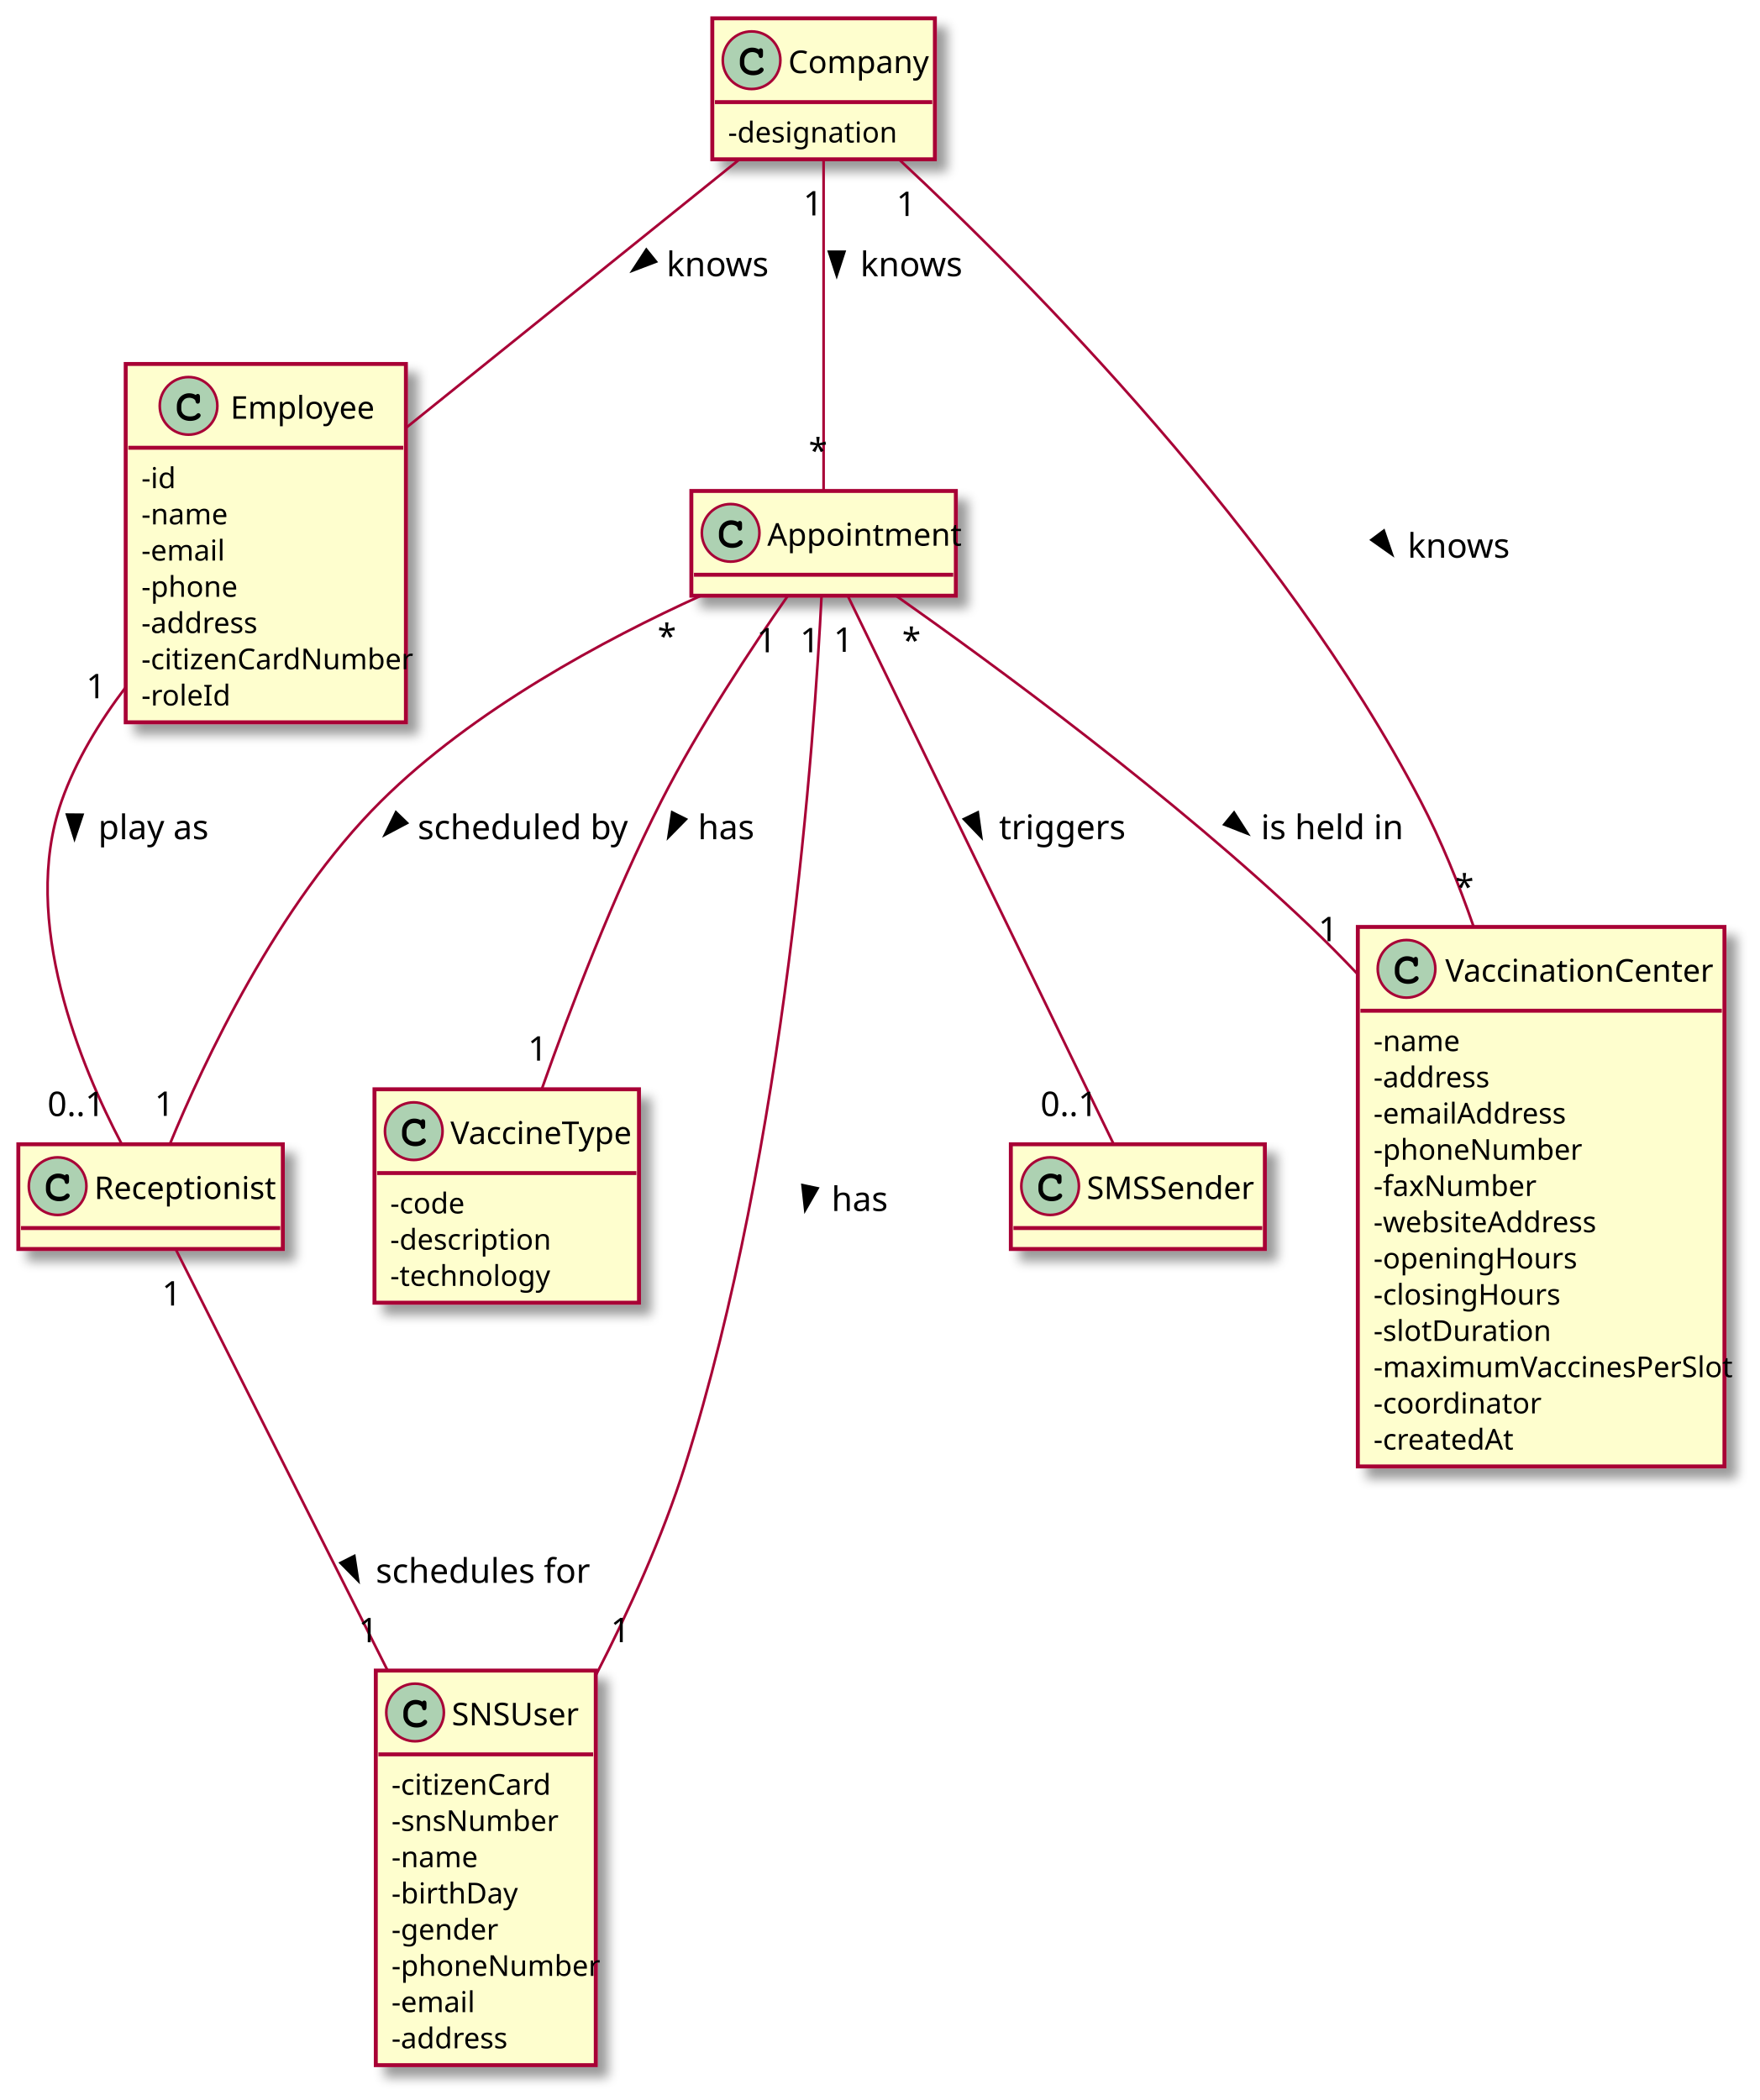
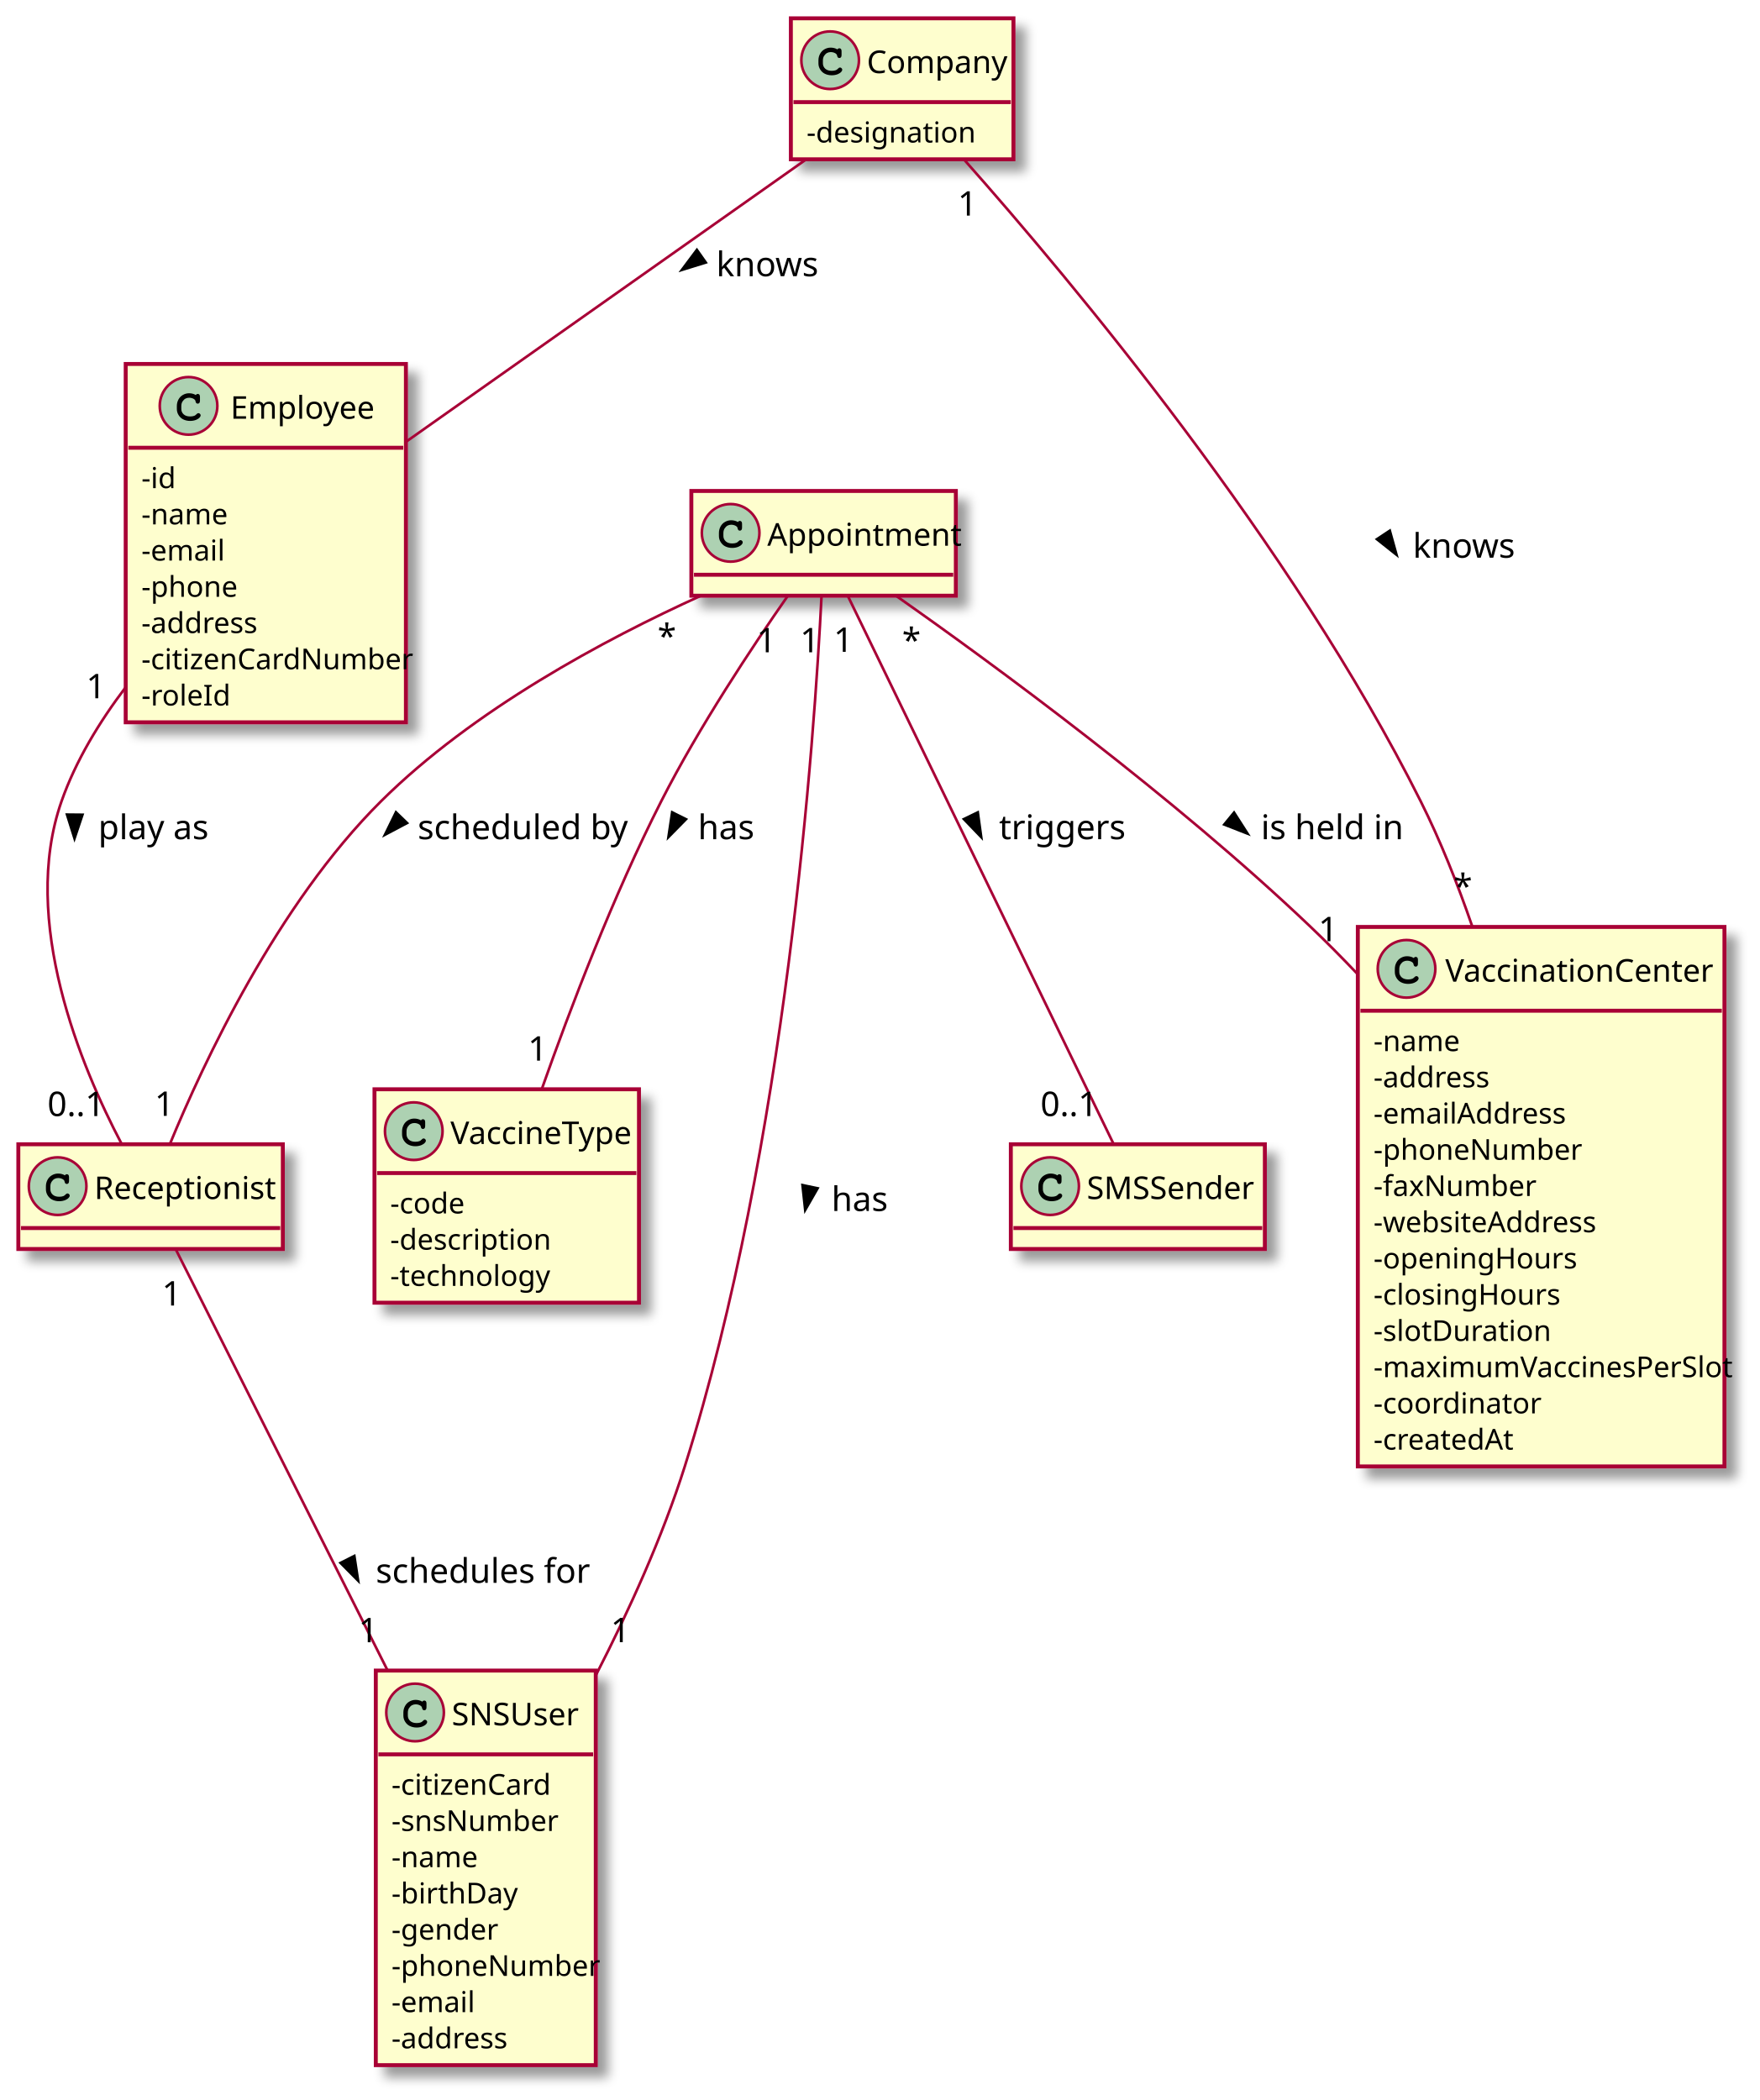
<svg xmlns="http://www.w3.org/2000/svg" contentScriptType="application/ecmascript" contentStyleType="text/css" height="802px" preserveAspectRatio="none" style="width:672px;height:802px;background:#FFFFFF;" version="1.1" viewBox="0 0 672 802" width="672px" zoomAndPan="magnify">
  <defs>
-     <filter height="300%" id="f1tcrf835l0jki" width="300%" x="-1" y="-1">
+     <filter height="300%" id="f1bevagsldh0gr" width="300%" x="-1" y="-1">
      <feGaussianBlur result="blurOut" stdDeviation="2.0" />
      <feColorMatrix in="blurOut" result="blurOut2" type="matrix" values="0 0 0 0 0 0 0 0 0 0 0 0 0 0 0 0 0 0 .4 0" />
      <feOffset dx="4.0" dy="4.0" in="blurOut2" result="blurOut3" />
      <feBlend in="SourceGraphic" in2="blurOut3" mode="normal" />
    </filter>
  </defs>
  <g>
-     <rect codeLine="5" fill="#FEFECE" filter="url(#f1tcrf835l0jki)" height="40" id="Appointment" style="stroke:#A80036;stroke-width:1.5;" width="101" x="264" y="187.5" />
+     <rect codeLine="5" fill="#FEFECE" filter="url(#f1bevagsldh0gr)" height="40" id="Appointment" style="stroke:#A80036;stroke-width:1.5;" width="101" x="264" y="187.5" />
    <ellipse cx="279" cy="203.5" fill="#ADD1B2" rx="11" ry="11" style="stroke:#A80036;stroke-width:1.0;" />
    <path d="M281.766,199.375 Q281.922,199.156 282.109,199.047 Q282.297,198.938 282.516,198.938 Q282.891,198.938 283.125,199.203 Q283.359,199.453 283.359,200.062 L283.359,201.516 Q283.359,202.125 283.125,202.391 Q282.891,202.656 282.516,202.656 Q282.172,202.656 281.969,202.453 Q281.766,202.266 281.656,201.75 Q281.609,201.391 281.422,201.203 Q281.094,200.828 280.484,200.609 Q279.875,200.391 279.25,200.391 Q278.484,200.391 277.844,200.719 Q277.219,201.047 276.719,201.797 Q276.234,202.547 276.234,203.578 L276.234,204.672 Q276.234,205.906 277.125,206.734 Q278.016,207.547 279.609,207.547 Q280.547,207.547 281.203,207.297 Q281.594,207.141 282.016,206.703 Q282.281,206.438 282.422,206.359 Q282.578,206.281 282.781,206.281 Q283.109,206.281 283.359,206.547 Q283.625,206.797 283.625,207.141 Q283.625,207.484 283.281,207.891 Q282.781,208.469 281.984,208.797 Q280.906,209.25 279.609,209.25 Q278.094,209.25 276.891,208.625 Q275.906,208.125 275.219,207.062 Q274.531,205.984 274.531,204.703 L274.531,203.547 Q274.531,202.219 275.141,201.078 Q275.766,199.922 276.859,199.312 Q277.953,198.688 279.188,198.688 Q279.922,198.688 280.562,198.859 Q281.219,199.016 281.766,199.375 Z " fill="#000000" />
    <text fill="#000000" font-family="sans-serif" font-size="12" lengthAdjust="spacing" textLength="69" x="293" y="208.41">Appointment</text>
    <line style="stroke:#A80036;stroke-width:1.5;" x1="265" x2="364" y1="219.5" y2="219.5" />
-     <rect codeLine="7" fill="#FEFECE" filter="url(#f1tcrf835l0jki)" height="81.508" id="VaccineType" style="stroke:#A80036;stroke-width:1.5;" width="101" x="143" y="416" />
+     <rect codeLine="7" fill="#FEFECE" filter="url(#f1bevagsldh0gr)" height="81.508" id="VaccineType" style="stroke:#A80036;stroke-width:1.5;" width="101" x="143" y="416" />
    <ellipse cx="158" cy="432" fill="#ADD1B2" rx="11" ry="11" style="stroke:#A80036;stroke-width:1.0;" />
    <path d="M160.766,427.875 Q160.922,427.656 161.109,427.547 Q161.297,427.438 161.516,427.438 Q161.891,427.438 162.125,427.703 Q162.359,427.953 162.359,428.562 L162.359,430.016 Q162.359,430.625 162.125,430.891 Q161.891,431.156 161.516,431.156 Q161.172,431.156 160.969,430.953 Q160.766,430.766 160.656,430.25 Q160.609,429.891 160.422,429.703 Q160.094,429.328 159.484,429.109 Q158.875,428.891 158.25,428.891 Q157.484,428.891 156.844,429.219 Q156.219,429.547 155.719,430.297 Q155.234,431.047 155.234,432.078 L155.234,433.172 Q155.234,434.406 156.125,435.234 Q157.016,436.047 158.609,436.047 Q159.547,436.047 160.203,435.797 Q160.594,435.641 161.016,435.203 Q161.281,434.938 161.422,434.859 Q161.578,434.781 161.781,434.781 Q162.109,434.781 162.359,435.047 Q162.625,435.297 162.625,435.641 Q162.625,435.984 162.281,436.391 Q161.781,436.969 160.984,437.297 Q159.906,437.75 158.609,437.75 Q157.094,437.75 155.891,437.125 Q154.906,436.625 154.219,435.562 Q153.531,434.484 153.531,433.203 L153.531,432.047 Q153.531,430.719 154.141,429.578 Q154.766,428.422 155.859,427.812 Q156.953,427.188 158.188,427.188 Q158.922,427.188 159.562,427.359 Q160.219,427.516 160.766,427.875 Z " fill="#000000" />
    <text fill="#000000" font-family="sans-serif" font-size="12" lengthAdjust="spacing" textLength="69" x="172" y="436.91">VaccineType</text>
    <line style="stroke:#A80036;stroke-width:1.5;" x1="144" x2="243" y1="448" y2="448" />
    <text fill="#000000" font-family="sans-serif" font-size="11" lengthAdjust="spacing" textLength="28" x="149" y="463.419">-code</text>
    <text fill="#000000" font-family="sans-serif" font-size="11" lengthAdjust="spacing" textLength="57" x="149" y="477.255">-description</text>
    <text fill="#000000" font-family="sans-serif" font-size="11" lengthAdjust="spacing" textLength="57" x="149" y="491.091">-technology</text>
-     <rect codeLine="13" fill="#FEFECE" filter="url(#f1tcrf835l0jki)" height="150.688" id="SNSUser" style="stroke:#A80036;stroke-width:1.5;" width="84" x="143.5" y="638" />
+     <rect codeLine="13" fill="#FEFECE" filter="url(#f1bevagsldh0gr)" height="150.688" id="SNSUser" style="stroke:#A80036;stroke-width:1.5;" width="84" x="143.5" y="638" />
    <ellipse cx="158.5" cy="654" fill="#ADD1B2" rx="11" ry="11" style="stroke:#A80036;stroke-width:1.0;" />
    <path d="M161.266,649.875 Q161.422,649.656 161.609,649.547 Q161.797,649.438 162.016,649.438 Q162.391,649.438 162.625,649.703 Q162.859,649.953 162.859,650.562 L162.859,652.016 Q162.859,652.625 162.625,652.891 Q162.391,653.156 162.016,653.156 Q161.672,653.156 161.469,652.953 Q161.266,652.766 161.156,652.25 Q161.109,651.891 160.922,651.703 Q160.594,651.328 159.984,651.109 Q159.375,650.891 158.75,650.891 Q157.984,650.891 157.344,651.219 Q156.719,651.547 156.219,652.297 Q155.734,653.047 155.734,654.078 L155.734,655.172 Q155.734,656.406 156.625,657.234 Q157.516,658.047 159.109,658.047 Q160.047,658.047 160.703,657.797 Q161.094,657.641 161.516,657.203 Q161.781,656.938 161.922,656.859 Q162.078,656.781 162.281,656.781 Q162.609,656.781 162.859,657.047 Q163.125,657.297 163.125,657.641 Q163.125,657.984 162.781,658.391 Q162.281,658.969 161.484,659.297 Q160.406,659.75 159.109,659.75 Q157.594,659.75 156.391,659.125 Q155.406,658.625 154.719,657.562 Q154.031,656.484 154.031,655.203 L154.031,654.047 Q154.031,652.719 154.641,651.578 Q155.266,650.422 156.359,649.812 Q157.453,649.188 158.688,649.188 Q159.422,649.188 160.062,649.359 Q160.719,649.516 161.266,649.875 Z " fill="#000000" />
    <text fill="#000000" font-family="sans-serif" font-size="12" lengthAdjust="spacing" textLength="52" x="172.5" y="658.91">SNSUser</text>
    <line style="stroke:#A80036;stroke-width:1.5;" x1="144.5" x2="226.5" y1="670" y2="670" />
    <text fill="#000000" font-family="sans-serif" font-size="11" lengthAdjust="spacing" textLength="58" x="149.5" y="685.419">-citizenCard</text>
    <text fill="#000000" font-family="sans-serif" font-size="11" lengthAdjust="spacing" textLength="59" x="149.5" y="699.255">-snsNumber</text>
    <text fill="#000000" font-family="sans-serif" font-size="11" lengthAdjust="spacing" textLength="30" x="149.5" y="713.091">-name</text>
    <text fill="#000000" font-family="sans-serif" font-size="11" lengthAdjust="spacing" textLength="44" x="149.5" y="726.927">-birthDay</text>
    <text fill="#000000" font-family="sans-serif" font-size="11" lengthAdjust="spacing" textLength="38" x="149.5" y="740.763">-gender</text>
    <text fill="#000000" font-family="sans-serif" font-size="11" lengthAdjust="spacing" textLength="71" x="149.5" y="754.599">-phoneNumber</text>
    <text fill="#000000" font-family="sans-serif" font-size="11" lengthAdjust="spacing" textLength="28" x="149.5" y="768.435">-email</text>
    <text fill="#000000" font-family="sans-serif" font-size="11" lengthAdjust="spacing" textLength="44" x="149.5" y="782.27">-address</text>
-     <rect codeLine="24" fill="#FEFECE" filter="url(#f1tcrf835l0jki)" height="206.031" id="VaccinationCenter" style="stroke:#A80036;stroke-width:1.5;" width="140" x="518.5" y="354" />
+     <rect codeLine="24" fill="#FEFECE" filter="url(#f1bevagsldh0gr)" height="206.031" id="VaccinationCenter" style="stroke:#A80036;stroke-width:1.5;" width="140" x="518.5" y="354" />
    <ellipse cx="537.1" cy="370" fill="#ADD1B2" rx="11" ry="11" style="stroke:#A80036;stroke-width:1.0;" />
    <path d="M539.866,365.875 Q540.022,365.656 540.209,365.547 Q540.397,365.438 540.616,365.438 Q540.991,365.438 541.225,365.703 Q541.459,365.953 541.459,366.562 L541.459,368.016 Q541.459,368.625 541.225,368.891 Q540.991,369.156 540.616,369.156 Q540.272,369.156 540.069,368.953 Q539.866,368.766 539.756,368.25 Q539.709,367.891 539.522,367.703 Q539.194,367.328 538.584,367.109 Q537.975,366.891 537.35,366.891 Q536.584,366.891 535.944,367.219 Q535.319,367.547 534.819,368.297 Q534.334,369.047 534.334,370.078 L534.334,371.172 Q534.334,372.406 535.225,373.234 Q536.116,374.047 537.709,374.047 Q538.647,374.047 539.303,373.797 Q539.694,373.641 540.116,373.203 Q540.381,372.938 540.522,372.859 Q540.678,372.781 540.881,372.781 Q541.209,372.781 541.459,373.047 Q541.725,373.297 541.725,373.641 Q541.725,373.984 541.381,374.391 Q540.881,374.969 540.084,375.297 Q539.006,375.75 537.709,375.75 Q536.194,375.75 534.991,375.125 Q534.006,374.625 533.319,373.562 Q532.631,372.484 532.631,371.203 L532.631,370.047 Q532.631,368.719 533.241,367.578 Q533.866,366.422 534.959,365.812 Q536.053,365.188 537.288,365.188 Q538.022,365.188 538.663,365.359 Q539.319,365.516 539.866,365.875 Z " fill="#000000" />
    <text fill="#000000" font-family="sans-serif" font-size="12" lengthAdjust="spacing" textLength="100" x="551.9" y="374.91">VaccinationCenter</text>
    <line style="stroke:#A80036;stroke-width:1.5;" x1="519.5" x2="657.5" y1="386" y2="386" />
    <text fill="#000000" font-family="sans-serif" font-size="11" lengthAdjust="spacing" textLength="30" x="524.5" y="401.419">-name</text>
    <text fill="#000000" font-family="sans-serif" font-size="11" lengthAdjust="spacing" textLength="44" x="524.5" y="415.255">-address</text>
    <text fill="#000000" font-family="sans-serif" font-size="11" lengthAdjust="spacing" textLength="70" x="524.5" y="429.091">-emailAddress</text>
    <text fill="#000000" font-family="sans-serif" font-size="11" lengthAdjust="spacing" textLength="71" x="524.5" y="442.927">-phoneNumber</text>
    <text fill="#000000" font-family="sans-serif" font-size="11" lengthAdjust="spacing" textLength="57" x="524.5" y="456.763">-faxNumber</text>
    <text fill="#000000" font-family="sans-serif" font-size="11" lengthAdjust="spacing" textLength="85" x="524.5" y="470.599">-websiteAddress</text>
    <text fill="#000000" font-family="sans-serif" font-size="11" lengthAdjust="spacing" textLength="71" x="524.5" y="484.435">-openingHours</text>
    <text fill="#000000" font-family="sans-serif" font-size="11" lengthAdjust="spacing" textLength="67" x="524.5" y="498.271">-closingHours</text>
    <text fill="#000000" font-family="sans-serif" font-size="11" lengthAdjust="spacing" textLength="61" x="524.5" y="512.106">-slotDuration</text>
    <text fill="#000000" font-family="sans-serif" font-size="11" lengthAdjust="spacing" textLength="128" x="524.5" y="525.942">-maximumVaccinesPerSlot</text>
    <text fill="#000000" font-family="sans-serif" font-size="11" lengthAdjust="spacing" textLength="59" x="524.5" y="539.778">-coordinator</text>
    <text fill="#000000" font-family="sans-serif" font-size="11" lengthAdjust="spacing" textLength="52" x="524.5" y="553.614">-createdAt</text>
-     <rect codeLine="39" fill="#FEFECE" filter="url(#f1tcrf835l0jki)" height="53.836" id="Company" style="stroke:#A80036;stroke-width:1.5;" width="85" x="272" y="7" />
-     <ellipse cx="287" cy="23" fill="#ADD1B2" rx="11" ry="11" style="stroke:#A80036;stroke-width:1.0;" />
-     <path d="M289.766,18.875 Q289.922,18.656 290.109,18.547 Q290.297,18.438 290.516,18.438 Q290.891,18.438 291.125,18.703 Q291.359,18.953 291.359,19.562 L291.359,21.016 Q291.359,21.625 291.125,21.891 Q290.891,22.156 290.516,22.156 Q290.172,22.156 289.969,21.953 Q289.766,21.766 289.656,21.25 Q289.609,20.891 289.422,20.703 Q289.094,20.328 288.484,20.109 Q287.875,19.891 287.25,19.891 Q286.484,19.891 285.844,20.219 Q285.219,20.547 284.719,21.297 Q284.234,22.047 284.234,23.078 L284.234,24.172 Q284.234,25.406 285.125,26.234 Q286.016,27.047 287.609,27.047 Q288.547,27.047 289.203,26.797 Q289.594,26.641 290.016,26.203 Q290.281,25.938 290.422,25.859 Q290.578,25.781 290.781,25.781 Q291.109,25.781 291.359,26.047 Q291.625,26.297 291.625,26.641 Q291.625,26.984 291.281,27.391 Q290.781,27.969 289.984,28.297 Q288.906,28.75 287.609,28.75 Q286.094,28.75 284.891,28.125 Q283.906,27.625 283.219,26.562 Q282.531,25.484 282.531,24.203 L282.531,23.047 Q282.531,21.719 283.141,20.578 Q283.766,19.422 284.859,18.812 Q285.953,18.188 287.188,18.188 Q287.922,18.188 288.562,18.359 Q289.219,18.516 289.766,18.875 Z " fill="#000000" />
-     <text fill="#000000" font-family="sans-serif" font-size="12" lengthAdjust="spacing" textLength="53" x="301" y="27.91">Company</text>
-     <line style="stroke:#A80036;stroke-width:1.5;" x1="273" x2="356" y1="39" y2="39" />
-     <text fill="#000000" font-family="sans-serif" font-size="11" lengthAdjust="spacing" textLength="59" x="278" y="54.419">-designation</text>
-     <rect codeLine="43" fill="#FEFECE" filter="url(#f1tcrf835l0jki)" height="40" id="Receptionist" style="stroke:#A80036;stroke-width:1.5;" width="101" x="7" y="437" />
+     <rect codeLine="39" fill="#FEFECE" filter="url(#f1bevagsldh0gr)" height="53.836" id="Company" style="stroke:#A80036;stroke-width:1.5;" width="85" x="302" y="7" />
+     <ellipse cx="317" cy="23" fill="#ADD1B2" rx="11" ry="11" style="stroke:#A80036;stroke-width:1.0;" />
+     <path d="M319.766,18.875 Q319.922,18.656 320.109,18.547 Q320.297,18.438 320.516,18.438 Q320.891,18.438 321.125,18.703 Q321.359,18.953 321.359,19.562 L321.359,21.016 Q321.359,21.625 321.125,21.891 Q320.891,22.156 320.516,22.156 Q320.172,22.156 319.969,21.953 Q319.766,21.766 319.656,21.25 Q319.609,20.891 319.422,20.703 Q319.094,20.328 318.484,20.109 Q317.875,19.891 317.25,19.891 Q316.484,19.891 315.844,20.219 Q315.219,20.547 314.719,21.297 Q314.234,22.047 314.234,23.078 L314.234,24.172 Q314.234,25.406 315.125,26.234 Q316.016,27.047 317.609,27.047 Q318.547,27.047 319.203,26.797 Q319.594,26.641 320.016,26.203 Q320.281,25.938 320.422,25.859 Q320.578,25.781 320.781,25.781 Q321.109,25.781 321.359,26.047 Q321.625,26.297 321.625,26.641 Q321.625,26.984 321.281,27.391 Q320.781,27.969 319.984,28.297 Q318.906,28.75 317.609,28.75 Q316.094,28.75 314.891,28.125 Q313.906,27.625 313.219,26.562 Q312.531,25.484 312.531,24.203 L312.531,23.047 Q312.531,21.719 313.141,20.578 Q313.766,19.422 314.859,18.812 Q315.953,18.188 317.188,18.188 Q317.922,18.188 318.562,18.359 Q319.219,18.516 319.766,18.875 Z " fill="#000000" />
+     <text fill="#000000" font-family="sans-serif" font-size="12" lengthAdjust="spacing" textLength="53" x="331" y="27.91">Company</text>
+     <line style="stroke:#A80036;stroke-width:1.5;" x1="303" x2="386" y1="39" y2="39" />
+     <text fill="#000000" font-family="sans-serif" font-size="11" lengthAdjust="spacing" textLength="59" x="308" y="54.419">-designation</text>
+     <rect codeLine="43" fill="#FEFECE" filter="url(#f1bevagsldh0gr)" height="40" id="Receptionist" style="stroke:#A80036;stroke-width:1.5;" width="101" x="7" y="437" />
    <ellipse cx="22" cy="453" fill="#ADD1B2" rx="11" ry="11" style="stroke:#A80036;stroke-width:1.0;" />
    <path d="M24.766,448.875 Q24.922,448.656 25.109,448.547 Q25.297,448.438 25.516,448.438 Q25.891,448.438 26.125,448.703 Q26.359,448.953 26.359,449.562 L26.359,451.016 Q26.359,451.625 26.125,451.891 Q25.891,452.156 25.516,452.156 Q25.172,452.156 24.969,451.953 Q24.766,451.766 24.656,451.25 Q24.609,450.891 24.422,450.703 Q24.094,450.328 23.484,450.109 Q22.875,449.891 22.25,449.891 Q21.484,449.891 20.844,450.219 Q20.219,450.547 19.719,451.297 Q19.234,452.047 19.234,453.078 L19.234,454.172 Q19.234,455.406 20.125,456.234 Q21.016,457.047 22.609,457.047 Q23.547,457.047 24.203,456.797 Q24.594,456.641 25.016,456.203 Q25.281,455.938 25.422,455.859 Q25.578,455.781 25.781,455.781 Q26.109,455.781 26.359,456.047 Q26.625,456.297 26.625,456.641 Q26.625,456.984 26.281,457.391 Q25.781,457.969 24.984,458.297 Q23.906,458.75 22.609,458.75 Q21.094,458.75 19.891,458.125 Q18.906,457.625 18.219,456.562 Q17.531,455.484 17.531,454.203 L17.531,453.047 Q17.531,451.719 18.141,450.578 Q18.766,449.422 19.859,448.812 Q20.953,448.188 22.188,448.188 Q22.922,448.188 23.562,448.359 Q24.219,448.516 24.766,448.875 Z " fill="#000000" />
    <text fill="#000000" font-family="sans-serif" font-size="12" lengthAdjust="spacing" textLength="69" x="36" y="457.91">Receptionist</text>
    <line style="stroke:#A80036;stroke-width:1.5;" x1="8" x2="107" y1="469" y2="469" />
-     <rect codeLine="45" fill="#FEFECE" filter="url(#f1tcrf835l0jki)" height="136.852" id="Employee" style="stroke:#A80036;stroke-width:1.5;" width="107" x="48" y="139" />
+     <rect codeLine="45" fill="#FEFECE" filter="url(#f1bevagsldh0gr)" height="136.852" id="Employee" style="stroke:#A80036;stroke-width:1.5;" width="107" x="48" y="139" />
    <ellipse cx="72" cy="155" fill="#ADD1B2" rx="11" ry="11" style="stroke:#A80036;stroke-width:1.0;" />
    <path d="M74.766,150.875 Q74.922,150.656 75.109,150.547 Q75.297,150.438 75.516,150.438 Q75.891,150.438 76.125,150.703 Q76.359,150.953 76.359,151.562 L76.359,153.016 Q76.359,153.625 76.125,153.891 Q75.891,154.156 75.516,154.156 Q75.172,154.156 74.969,153.953 Q74.766,153.766 74.656,153.25 Q74.609,152.891 74.422,152.703 Q74.094,152.328 73.484,152.109 Q72.875,151.891 72.25,151.891 Q71.484,151.891 70.844,152.219 Q70.219,152.547 69.719,153.297 Q69.234,154.047 69.234,155.078 L69.234,156.172 Q69.234,157.406 70.125,158.234 Q71.016,159.047 72.609,159.047 Q73.547,159.047 74.203,158.797 Q74.594,158.641 75.016,158.203 Q75.281,157.938 75.422,157.859 Q75.578,157.781 75.781,157.781 Q76.109,157.781 76.359,158.047 Q76.625,158.297 76.625,158.641 Q76.625,158.984 76.281,159.391 Q75.781,159.969 74.984,160.297 Q73.906,160.75 72.609,160.75 Q71.094,160.75 69.891,160.125 Q68.906,159.625 68.219,158.562 Q67.531,157.484 67.531,156.203 L67.531,155.047 Q67.531,153.719 68.141,152.578 Q68.766,151.422 69.859,150.812 Q70.953,150.188 72.188,150.188 Q72.922,150.188 73.562,150.359 Q74.219,150.516 74.766,150.875 Z " fill="#000000" />
    <text fill="#000000" font-family="sans-serif" font-size="12" lengthAdjust="spacing" textLength="55" x="88" y="159.91">Employee</text>
    <line style="stroke:#A80036;stroke-width:1.5;" x1="49" x2="154" y1="171" y2="171" />
    <text fill="#000000" font-family="sans-serif" font-size="11" lengthAdjust="spacing" textLength="12" x="54" y="186.419">-id</text>
    <text fill="#000000" font-family="sans-serif" font-size="11" lengthAdjust="spacing" textLength="30" x="54" y="200.255">-name</text>
    <text fill="#000000" font-family="sans-serif" font-size="11" lengthAdjust="spacing" textLength="28" x="54" y="214.091">-email</text>
    <text fill="#000000" font-family="sans-serif" font-size="11" lengthAdjust="spacing" textLength="34" x="54" y="227.927">-phone</text>
    <text fill="#000000" font-family="sans-serif" font-size="11" lengthAdjust="spacing" textLength="44" x="54" y="241.763">-address</text>
    <text fill="#000000" font-family="sans-serif" font-size="11" lengthAdjust="spacing" textLength="95" x="54" y="255.599">-citizenCardNumber</text>
    <text fill="#000000" font-family="sans-serif" font-size="11" lengthAdjust="spacing" textLength="30" x="54" y="269.435">-roleId</text>
-     <rect codeLine="55" fill="#FEFECE" filter="url(#f1tcrf835l0jki)" height="40" id="SMSSender" style="stroke:#A80036;stroke-width:1.5;" width="97" x="386" y="437" />
+     <rect codeLine="55" fill="#FEFECE" filter="url(#f1bevagsldh0gr)" height="40" id="SMSSender" style="stroke:#A80036;stroke-width:1.5;" width="97" x="386" y="437" />
    <ellipse cx="401" cy="453" fill="#ADD1B2" rx="11" ry="11" style="stroke:#A80036;stroke-width:1.0;" />
    <path d="M403.766,448.875 Q403.922,448.656 404.109,448.547 Q404.297,448.438 404.516,448.438 Q404.891,448.438 405.125,448.703 Q405.359,448.953 405.359,449.562 L405.359,451.016 Q405.359,451.625 405.125,451.891 Q404.891,452.156 404.516,452.156 Q404.172,452.156 403.969,451.953 Q403.766,451.766 403.656,451.25 Q403.609,450.891 403.422,450.703 Q403.094,450.328 402.484,450.109 Q401.875,449.891 401.25,449.891 Q400.484,449.891 399.844,450.219 Q399.219,450.547 398.719,451.297 Q398.234,452.047 398.234,453.078 L398.234,454.172 Q398.234,455.406 399.125,456.234 Q400.016,457.047 401.609,457.047 Q402.547,457.047 403.203,456.797 Q403.594,456.641 404.016,456.203 Q404.281,455.938 404.422,455.859 Q404.578,455.781 404.781,455.781 Q405.109,455.781 405.359,456.047 Q405.625,456.297 405.625,456.641 Q405.625,456.984 405.281,457.391 Q404.781,457.969 403.984,458.297 Q402.906,458.75 401.609,458.75 Q400.094,458.75 398.891,458.125 Q397.906,457.625 397.219,456.562 Q396.531,455.484 396.531,454.203 L396.531,453.047 Q396.531,451.719 397.141,450.578 Q397.766,449.422 398.859,448.812 Q399.953,448.188 401.188,448.188 Q401.922,448.188 402.562,448.359 Q403.219,448.516 403.766,448.875 Z " fill="#000000" />
    <text fill="#000000" font-family="sans-serif" font-size="12" lengthAdjust="spacing" textLength="65" x="415" y="457.91">SMSSender</text>
    <line style="stroke:#A80036;stroke-width:1.5;" x1="387" x2="482" y1="469" y2="469" />
-     <path codeLine="57" d="M314.5,61.05 C314.5,95.72 314.5,156.24 314.5,187.14 " fill="none" id="Company-Appointment" style="stroke:#A80036;stroke-width:1.0;" />
-     <polygon fill="#000000" points="319.5,105.176,322.439,96.131,316.561,96.131,319.5,105.176" style="stroke:#000000;stroke-width:1.0;" />
-     <text fill="#000000" font-family="sans-serif" font-size="13" lengthAdjust="spacing" textLength="37" x="328.5" y="105.495">knows</text>
-     <text fill="#000000" font-family="sans-serif" font-size="13" lengthAdjust="spacing" textLength="7" x="306.734" y="82.269">1</text>
-     <text fill="#000000" font-family="sans-serif" font-size="13" lengthAdjust="spacing" textLength="5" x="308.797" y="176.708">*</text>
    <path codeLine="58" d="M300.77,227.64 C287.38,246.85 266.96,277.57 252.5,306 C234.17,342.04 217.73,385.19 206.89,415.93 " fill="none" id="Appointment-VaccineType" style="stroke:#A80036;stroke-width:1.0;" />
    <polygon fill="#000000" points="255.269,319.65,261.935,312.867,256.675,310.244,255.269,319.65" style="stroke:#000000;stroke-width:1.0;" />
    <text fill="#000000" font-family="sans-serif" font-size="13" lengthAdjust="spacing" textLength="21" x="266.5" y="320.495">has</text>
    <text fill="#000000" font-family="sans-serif" font-size="13" lengthAdjust="spacing" textLength="7" x="288.924" y="249.099">1</text>
    <text fill="#000000" font-family="sans-serif" font-size="13" lengthAdjust="spacing" textLength="7" x="201.59" y="405.064">1</text>
    <path codeLine="59" d="M342.34,227.66 C379.94,254.11 448.27,304.22 500.5,354 C506.51,359.73 512.55,365.83 518.48,372.09 " fill="none" id="Appointment-VaccinationCenter" style="stroke:#A80036;stroke-width:1.0;" />
    <polygon fill="#000000" points="476.366,318.346,471.236,310.338,467.509,314.884,476.366,318.346" style="stroke:#000000;stroke-width:1.0;" />
    <text fill="#000000" font-family="sans-serif" font-size="13" lengthAdjust="spacing" textLength="52" x="481.5" y="320.495">is held in</text>
    <text fill="#000000" font-family="sans-serif" font-size="13" lengthAdjust="spacing" textLength="5" x="344.467" y="249.125">*</text>
    <text fill="#000000" font-family="sans-serif" font-size="13" lengthAdjust="spacing" textLength="7" x="503.439" y="359.441">1</text>
-     <path codeLine="60" d="M343.68,61.23 C392.2,106.44 489.36,204.04 542.5,306 C550.3,320.98 557.03,337.5 562.73,353.93 " fill="none" id="Company-VaccinationCenter" style="stroke:#A80036;stroke-width:1.0;" />
-     <polygon fill="#000000" points="531.496,211.679,528.429,202.676,523.723,206.198,531.496,211.679" style="stroke:#000000;stroke-width:1.0;" />
-     <text fill="#000000" font-family="sans-serif" font-size="13" lengthAdjust="spacing" textLength="37" x="537.5" y="212.995">knows</text>
-     <text fill="#000000" font-family="sans-serif" font-size="13" lengthAdjust="spacing" textLength="7" x="342.298" y="82.488">1</text>
-     <text fill="#000000" font-family="sans-serif" font-size="13" lengthAdjust="spacing" textLength="5" x="555.654" y="343.28">*</text>
+     <path codeLine="60" d="M368.28,61.1 C409.21,107.28 493.32,207.79 542.5,306 C550,320.98 556.55,337.42 562.18,353.75 " fill="none" id="Company-VaccinationCenter" style="stroke:#A80036;stroke-width:1.0;" />
+     <polygon fill="#000000" points="533.262,211.844,530.716,202.68,525.816,205.927,533.262,211.844" style="stroke:#000000;stroke-width:1.0;" />
+     <text fill="#000000" font-family="sans-serif" font-size="13" lengthAdjust="spacing" textLength="37" x="539.5" y="212.995">knows</text>
+     <text fill="#000000" font-family="sans-serif" font-size="13" lengthAdjust="spacing" textLength="7" x="365.716" y="82.33">1</text>
+     <text fill="#000000" font-family="sans-serif" font-size="13" lengthAdjust="spacing" textLength="5" x="555.063" y="343.087">*</text>
    <path codeLine="61" d="M267.52,227.57 C230.97,244.16 180.72,271.04 145.5,306 C105.86,345.35 77.56,406.16 64.9,436.87 " fill="none" id="Appointment-Receptionist" style="stroke:#A80036;stroke-width:1.0;" />
    <polygon fill="#000000" points="147.022,318.768,155.425,314.314,151.202,310.225,147.022,318.768" style="stroke:#000000;stroke-width:1.0;" />
    <text fill="#000000" font-family="sans-serif" font-size="13" lengthAdjust="spacing" textLength="77" x="159.5" y="320.495">scheduled by</text>
    <text fill="#000000" font-family="sans-serif" font-size="13" lengthAdjust="spacing" textLength="5" x="251.078" y="247.597">*</text>
    <text fill="#000000" font-family="sans-serif" font-size="13" lengthAdjust="spacing" textLength="7" x="59.046" y="426.154">1</text>
    <path codeLine="62" d="M67.12,477.13 C84.07,510.83 120.09,582.45 147.97,637.89 " fill="none" id="Receptionist-SNSUser" style="stroke:#A80036;stroke-width:1.0;" />
    <polygon fill="#000000" points="136.746,603.643,135.308,594.241,130.057,596.882,136.746,603.643" style="stroke:#000000;stroke-width:1.0;" />
    <text fill="#000000" font-family="sans-serif" font-size="13" lengthAdjust="spacing" textLength="77" x="143.5" y="604.495">schedules for</text>
    <text fill="#000000" font-family="sans-serif" font-size="13" lengthAdjust="spacing" textLength="7" x="61.841" y="498.586">1</text>
    <text fill="#000000" font-family="sans-serif" font-size="13" lengthAdjust="spacing" textLength="7" x="136.931" y="627.187">1</text>
    <path codeLine="63" d="M313.71,227.64 C311.04,281.31 300.26,437.3 261.5,560 C252.99,586.94 240.25,615 227.63,639.6 " fill="none" id="Appointment-SNSUser" style="stroke:#A80036;stroke-width:1.0;" />
    <polygon fill="#000000" points="307.477,462.07,312.204,453.817,306.451,452.615,307.477,462.07" style="stroke:#000000;stroke-width:1.0;" />
    <text fill="#000000" font-family="sans-serif" font-size="13" lengthAdjust="spacing" textLength="21" x="317.5" y="462.495">has</text>
    <text fill="#000000" font-family="sans-serif" font-size="13" lengthAdjust="spacing" textLength="7" x="305.503" y="249.099">1</text>
    <text fill="#000000" font-family="sans-serif" font-size="13" lengthAdjust="spacing" textLength="7" x="233.191" y="627.154">1</text>
    <path codeLine="64" d="M47.93,262.53 C37.92,275.74 28.92,290.56 23.5,306 C7.5,351.61 31.12,407.71 46.34,436.66 " fill="none" id="Employee-Receptionist" style="stroke:#A80036;stroke-width:1.0;" />
    <polygon fill="#000000" points="28.454,320.176,31.476,311.158,25.598,311.104,28.454,320.176" style="stroke:#000000;stroke-width:1.0;" />
    <text fill="#000000" font-family="sans-serif" font-size="13" lengthAdjust="spacing" textLength="42" x="37.5" y="320.495">play as</text>
    <text fill="#000000" font-family="sans-serif" font-size="13" lengthAdjust="spacing" textLength="7" x="32.904" y="266.674">1</text>
    <text fill="#000000" font-family="sans-serif" font-size="13" lengthAdjust="spacing" textLength="22" x="18.108" y="426.234">0..1</text>
-     <path codeLine="65" d="M282.15,61.05 C248.52,88.13 195.3,130.98 155.32,163.17 " fill="none" id="Company-Employee" style="stroke:#A80036;stroke-width:1.0;" />
-     <polygon fill="#000000" points="241.606,103.311,250.494,99.928,246.808,95.35,241.606,103.311" style="stroke:#000000;stroke-width:1.0;" />
-     <text fill="#000000" font-family="sans-serif" font-size="13" lengthAdjust="spacing" textLength="37" x="254.5" y="105.495">knows</text>
+     <path codeLine="65" d="M307.59,61.05 C266.97,89.72 201.29,136.08 155.01,168.73 " fill="none" id="Company-Employee" style="stroke:#A80036;stroke-width:1.0;" />
+     <polygon fill="#000000" points="260.415,103.059,269.5,100.245,266.11,95.442,260.415,103.059" style="stroke:#000000;stroke-width:1.0;" />
+     <text fill="#000000" font-family="sans-serif" font-size="13" lengthAdjust="spacing" textLength="37" x="273.5" y="105.495">knows</text>
    <path codeLine="66" d="M323.72,227.51 C346.05,273.58 402.88,390.79 425.25,436.93 " fill="none" id="Appointment-SMSSender" style="stroke:#A80036;stroke-width:1.0;" />
    <polygon fill="#000000" points="374.681,319.675,373.38,310.254,368.091,312.818,374.681,319.675" style="stroke:#000000;stroke-width:1.0;" />
    <text fill="#000000" font-family="sans-serif" font-size="13" lengthAdjust="spacing" textLength="43" x="381.5" y="320.495">triggers</text>
    <text fill="#000000" font-family="sans-serif" font-size="13" lengthAdjust="spacing" textLength="7" x="318.329" y="248.932">1</text>
    <text fill="#000000" font-family="sans-serif" font-size="13" lengthAdjust="spacing" textLength="22" x="397.302" y="426.231">0..1</text>
  </g>
</svg>
